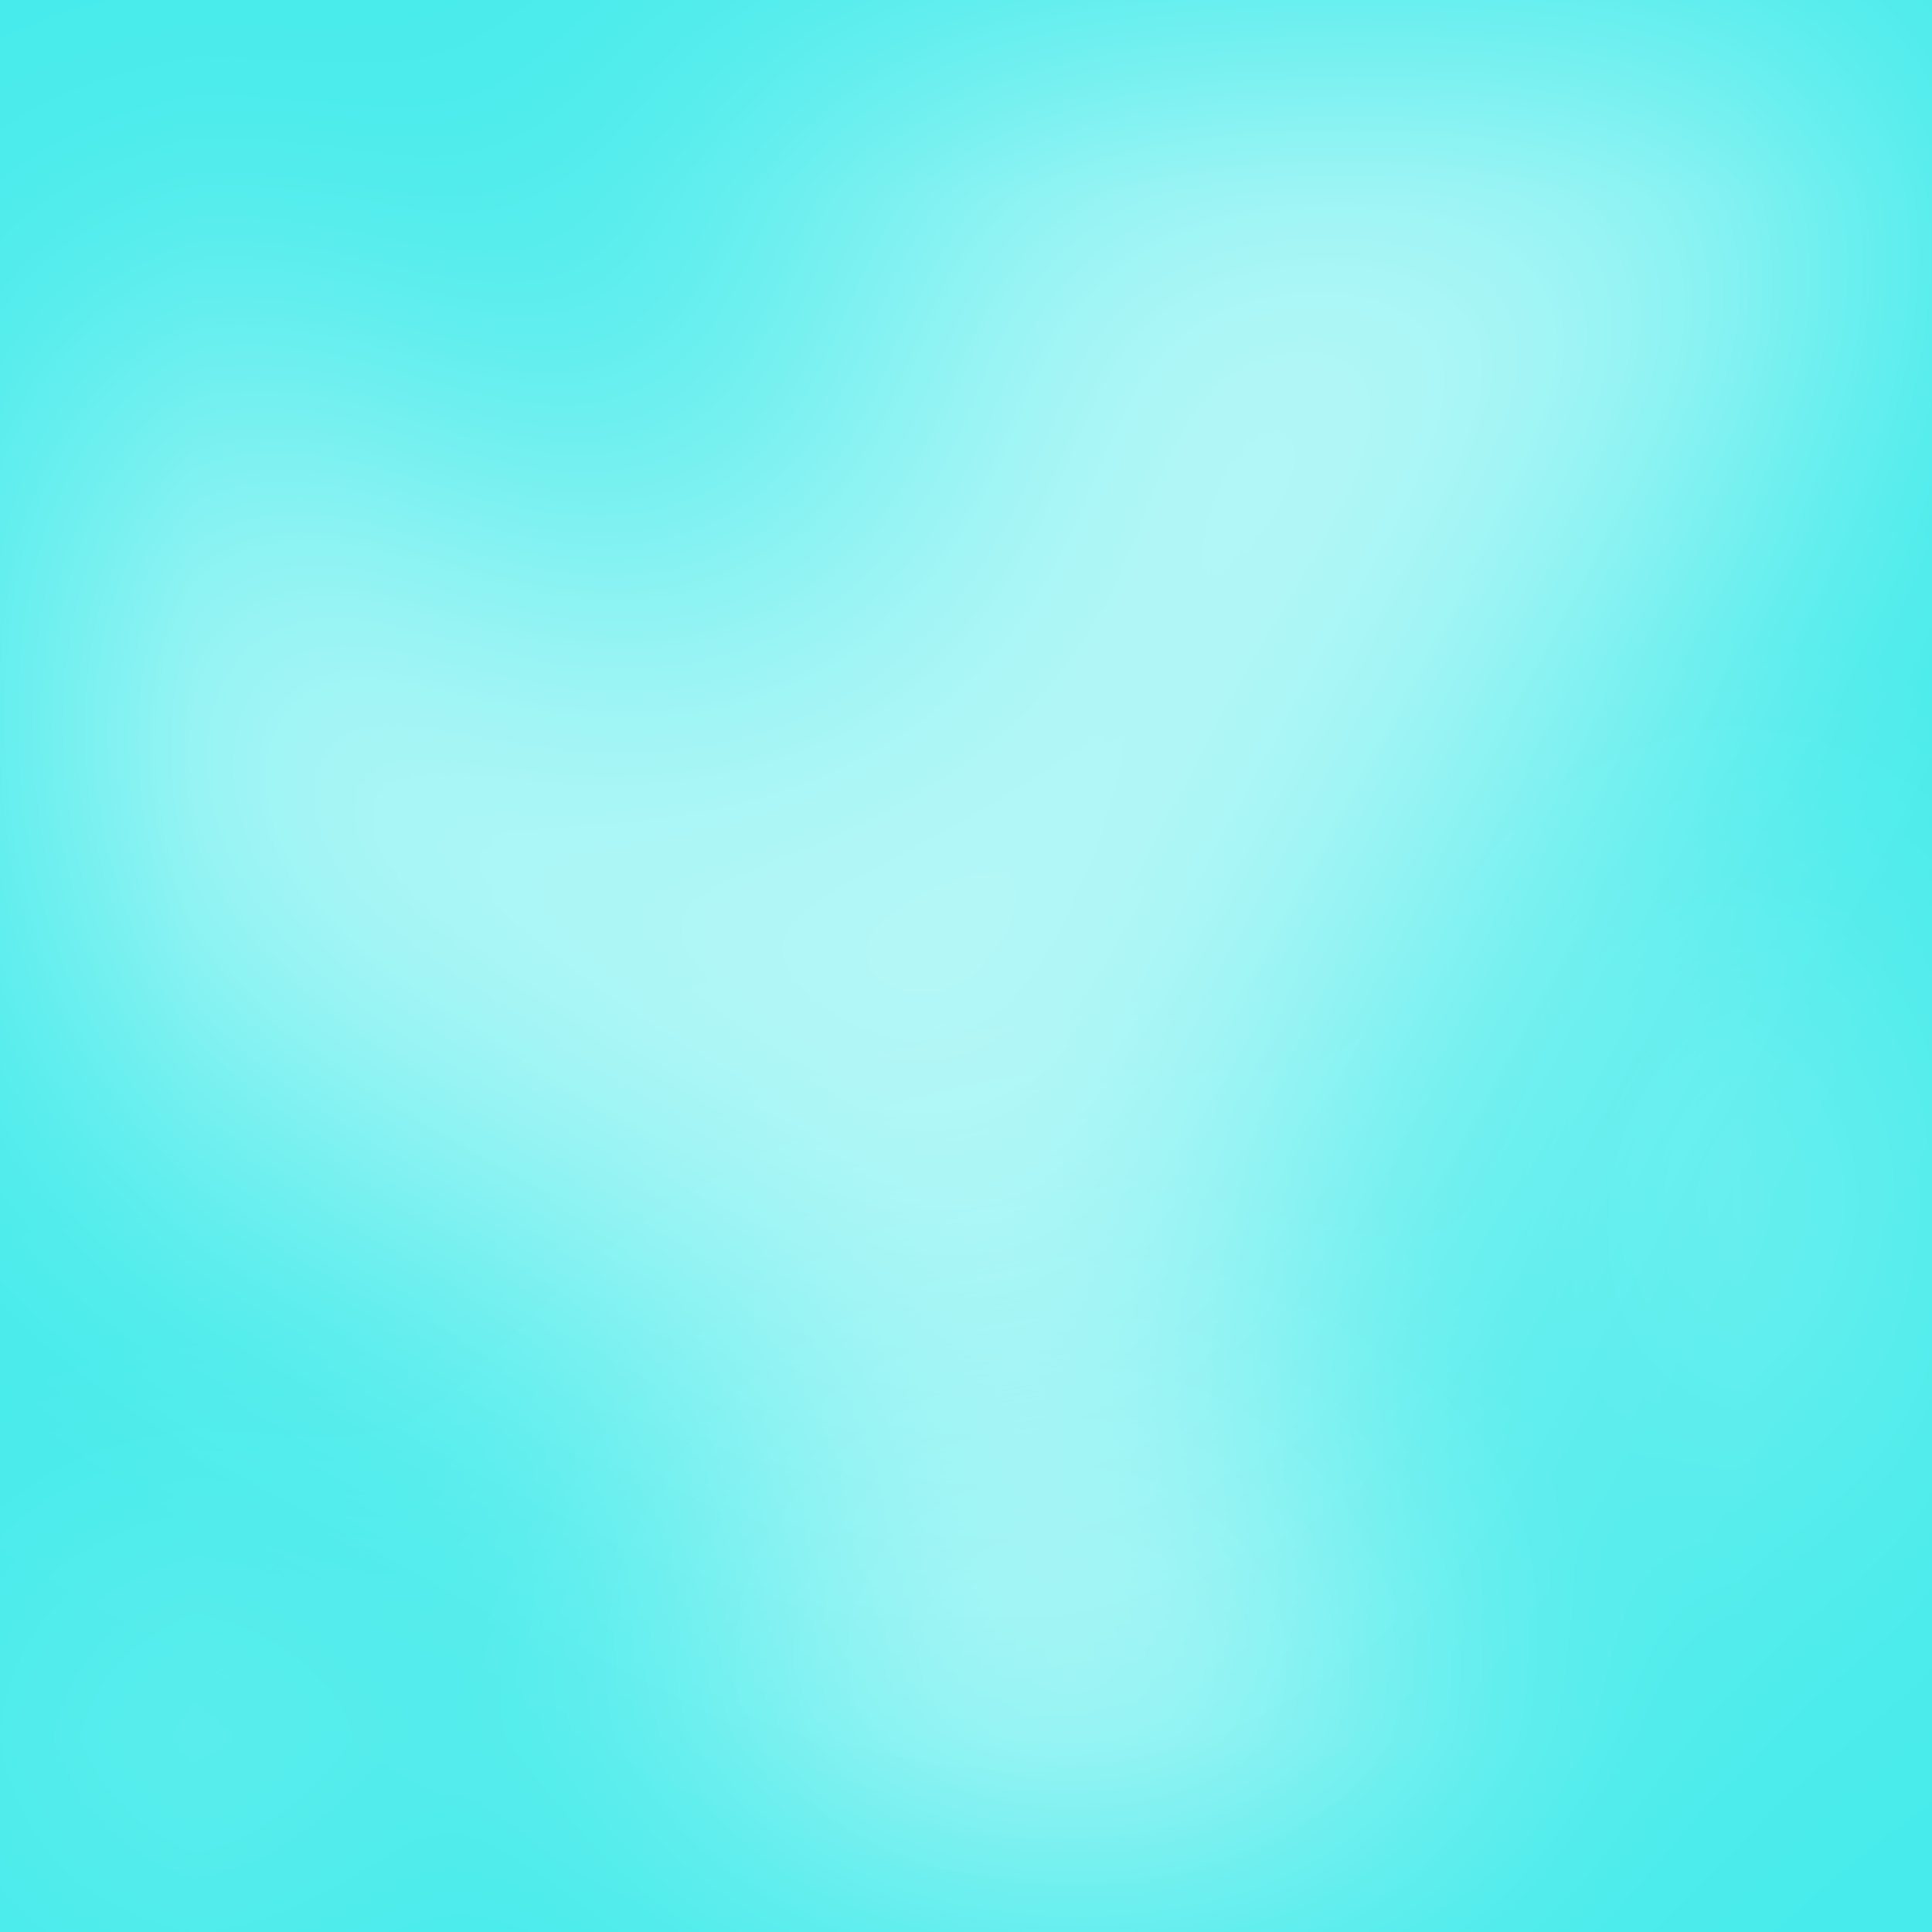
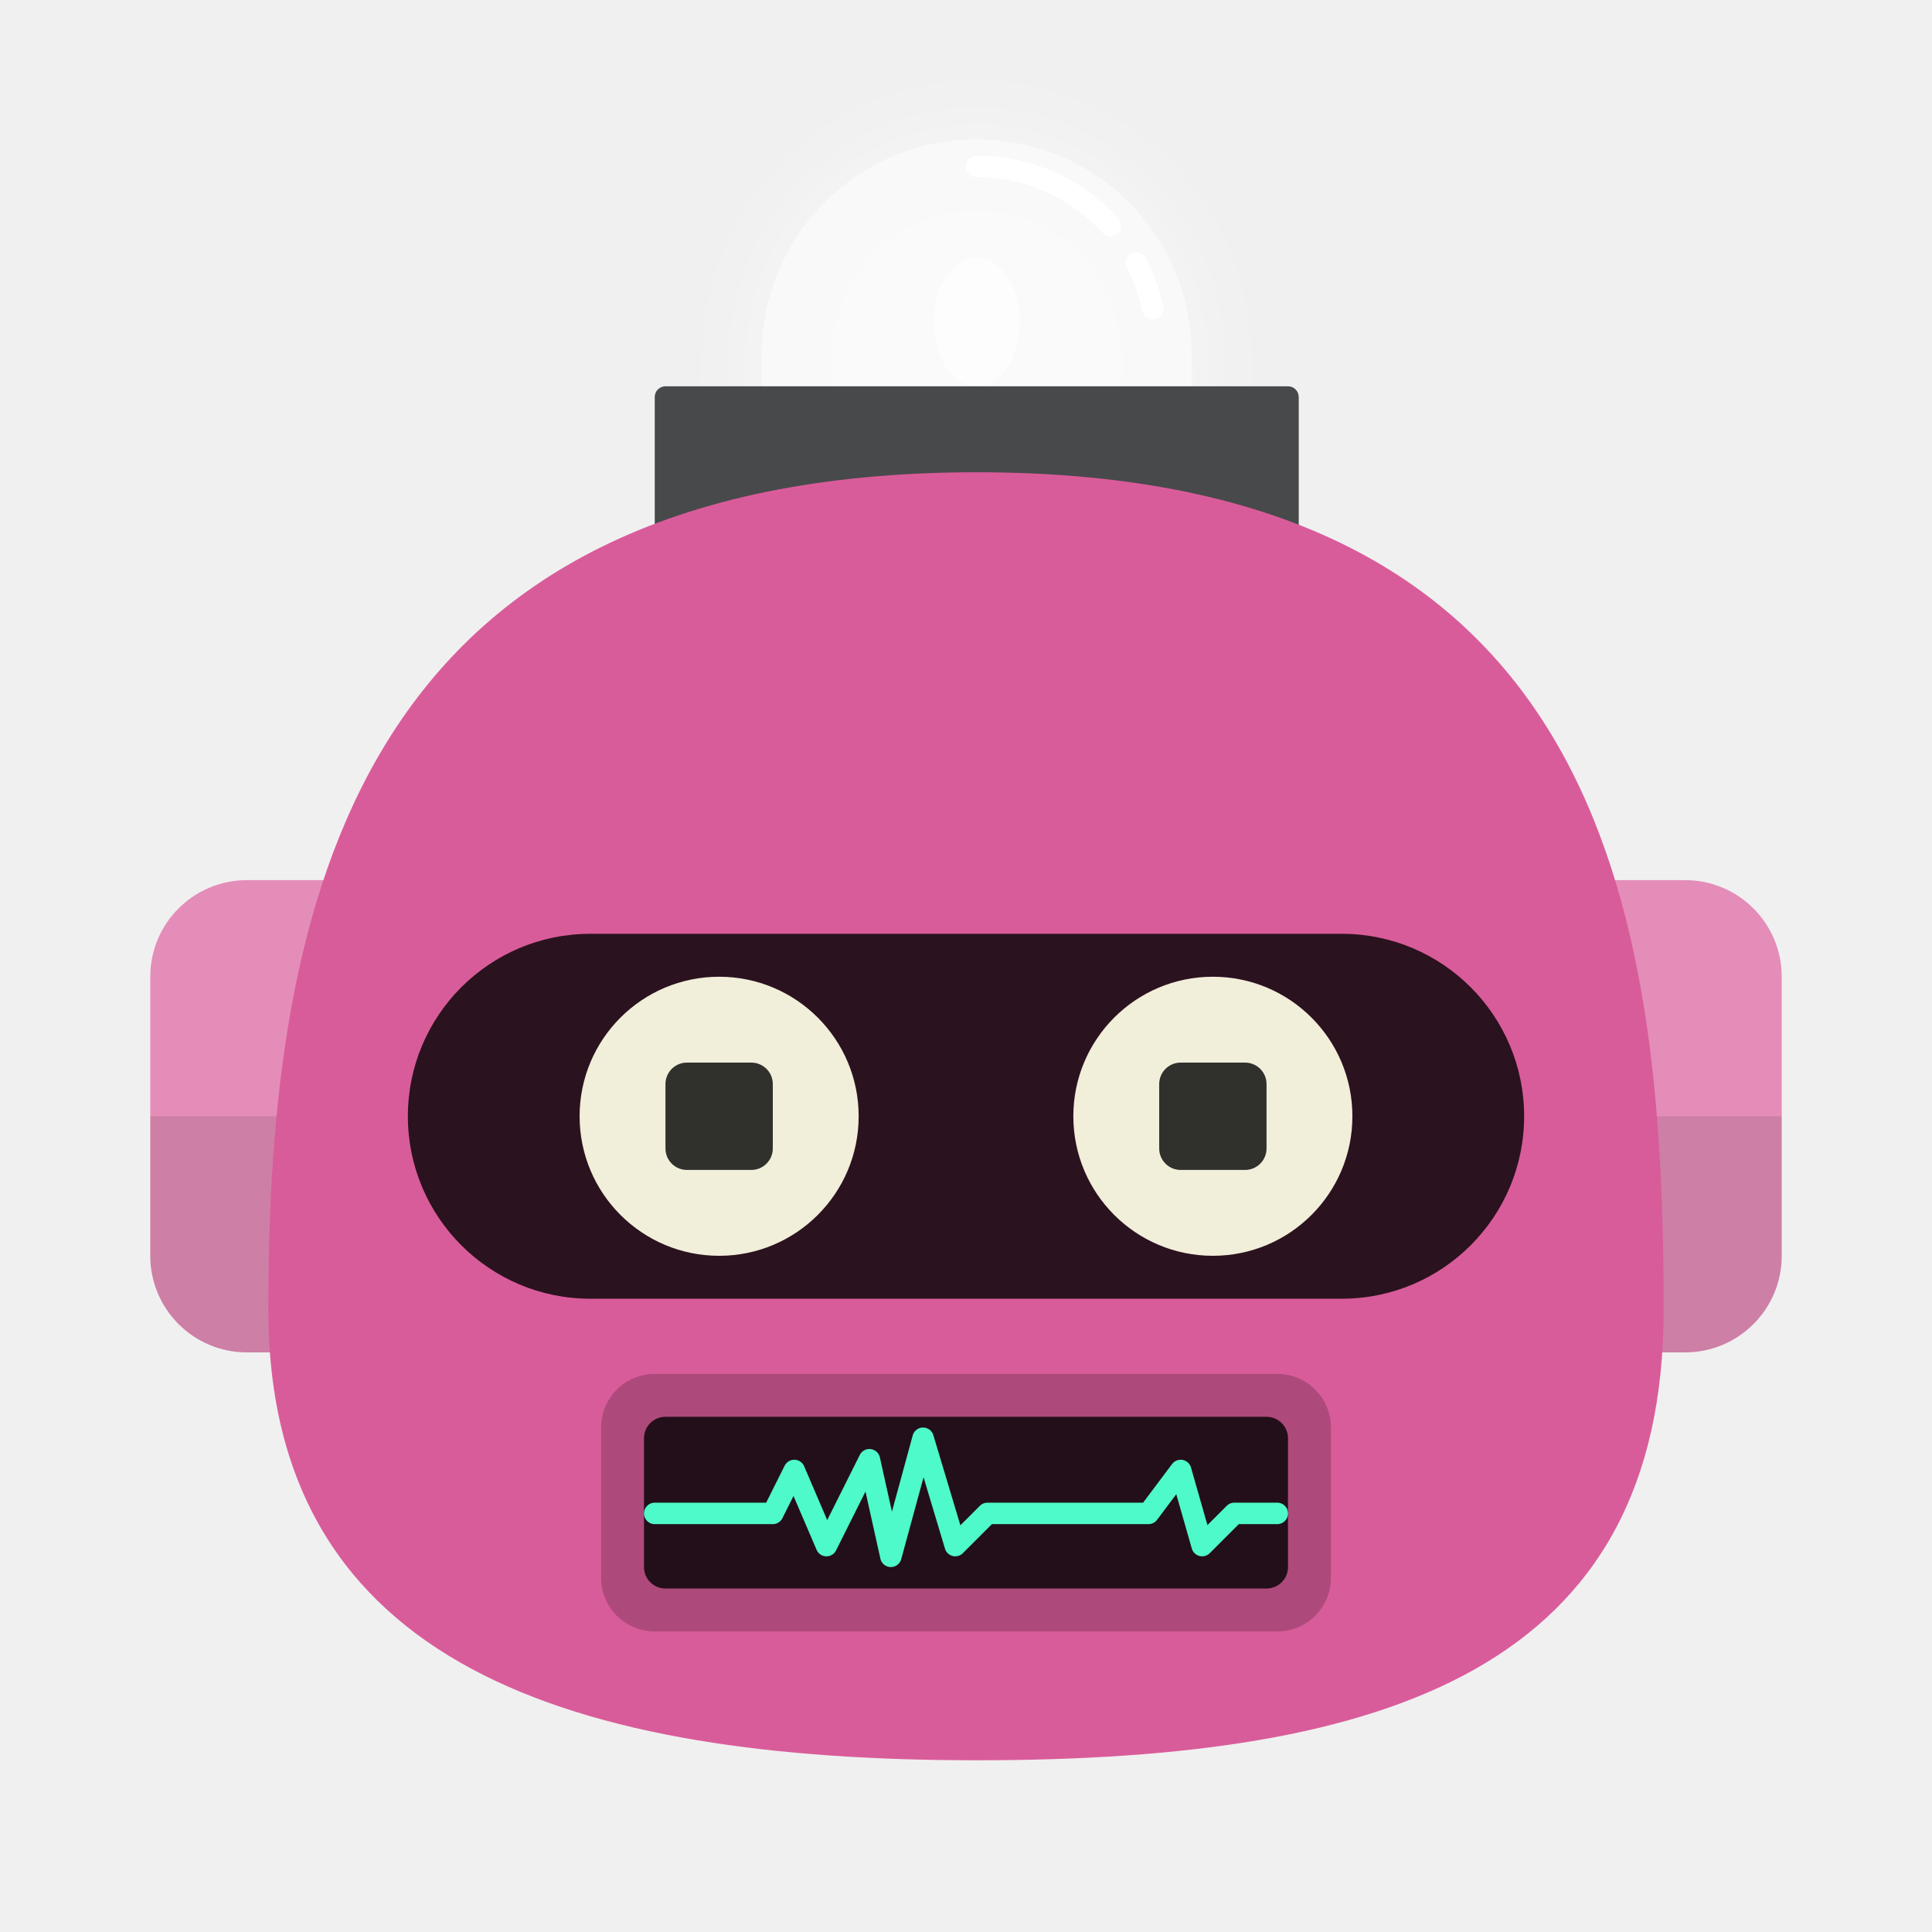
- <svg xmlns="http://www.w3.org/2000/svg" viewBox="0 0 100 100" fill="none" shape-rendering="auto" aria-hidden="true">
+ <svg xmlns="http://www.w3.org/2000/svg" viewBox="0 0 180 180" fill="none" shape-rendering="auto" aria-hidden="true">
  <defs>
-     <g id="shape-e-33b55699">
-       <path d="M22.2 147.4V1.9H127v31.9H61.7v25h59.9v31.8h-60v25h65.1v31.8z" fill="white" />
+     <g id="sides-square-d591a2b5">
+       <mask id="sidesSquare-a" style="mask-type:luminance">
+         <rect x="8" y="16" width="36" height="44" rx="9" fill="white" />
+         <rect x="124" y="16" width="36" height="44" rx="9" fill="white" />
+       </mask>
+       <g mask="url(#sidesSquare-a)">
+         <path d="M-6 0h180v76H-6z" fill="#d95c9a" />
+         <path d="M-6 0h180v76H-6z" fill="white" fill-opacity=".3" />
+         <path fill="black" fill-opacity=".1" d="M-6 38h180v38H-6z" />
+       </g>
    </g>
-     <filter id="dicebearGlass-a" x="-57" y="-56.4" width="214" height="213.4" filterUnits="userSpaceOnUse" color-interpolation-filters="sRGB">
+     <filter id="topGlowingBulb02-a" x="14" y="5.59" width="56" height="47" filterUnits="userSpaceOnUse" color-interpolation-filters="sRGB">
      <feFlood flood-opacity="0" result="r0" />
-       <feBlend in="SourceGraphic" in2="r0" result="r1" />
-       <feGaussianBlur stdDeviation="16" result="r2" />
+       <feColorMatrix in="SourceAlpha" values="0 0 0 0 0 0 0 0 0 0 0 0 0 0 0 0 0 0 127 0" result="r1" />
+       <feOffset />
+       <feGaussianBlur stdDeviation="4" />
+       <feColorMatrix values="0 0 0 0 1 0 0 0 0 1 0 0 0 0 1 0 0 0 0.5 0" />
+       <feBlend in2="r0" result="r2" />
+       <feBlend in="SourceGraphic" in2="r2" result="r3" />
+       <feColorMatrix in="SourceAlpha" values="0 0 0 0 0 0 0 0 0 0 0 0 0 0 0 0 0 0 127 0" result="r1" />
+       <feOffset />
+       <feGaussianBlur stdDeviation="2" />
+       <feComposite in2="r1" operator="arithmetic" k2="-1" k3="1" />
+       <feColorMatrix values="0 0 0 0 1 0 0 0 0 1 0 0 0 0 1 0 0 0 0.5 0" />
+       <feBlend in2="r3" result="r4" />
    </filter>
-     <filter id="dicebearGlass-b" x="-57" y="-56.4" width="214" height="213.4" filterUnits="userSpaceOnUse" color-interpolation-filters="sRGB">
-       <feFlood flood-opacity="0" result="r0" />
-       <feBlend in="SourceGraphic" in2="r0" result="r1" />
-       <feGaussianBlur stdDeviation="16" result="r2" />
-     </filter>
-     <g id="animation-none-33b55699" />
-     <clipPath id="clip-33b55699">
-       <rect width="100" height="100" rx="0" ry="0" />
+     <g id="top-glowingBulb02-d591a2b5">
+       <g filter="url(#topGlowingBulb02-a)">
+         <path fill-rule="evenodd" clip-rule="evenodd" d="M22 33.6a20 20 0 1 1 40 0v11H22z" fill="white" fill-opacity=".3" />
+       </g>
+       <ellipse cx="42" cy="30.59" rx="4" ry="6" fill="white" fill-opacity=".6" />
+       <path d="M42 16.1c4.93 0 9.37 2.12 12.44 5.51m2.43 3.5q1.05 1.98 1.53 4.23" stroke="white" stroke-width="2" stroke-linecap="round" />
+       <rect x="12" y="36.59" width="60" height="16" rx="1" fill="#48494B" />
+     </g>
+     <g id="head-round01-d591a2b5">
+       <mask id="headRound01-a" style="mask-type:luminance">
+         <path fill-rule="evenodd" clip-rule="evenodd" d="M66 0c58.35 0 64 40.69 64 78 0 33.32-25.47 42-64 42-37.46 0-66-8.69-66-42C0 40.69 7.65 0 66 0" fill="white" />
+       </mask>
+       <g mask="url(#headRound01-a)">
+         <path d="M-4-2h138v124H-4z" fill="#d95c9a" />
+       </g>
+     </g>
+     <g id="mouth-diagram-d591a2b5">
+       <rect width="68" height="24" rx="5" fill="black" fill-opacity=".2" />
+       <rect x="4" y="4" width="60" height="16" rx="2" fill="black" fill-opacity=".8" />
+       <path d="M5 13h11l2-4 3 7 4-8 2 9 3-11 3 10 3-3h15l3-4 2 7 3-3h4" stroke="#4EFAC9" stroke-width="2" stroke-linecap="round" stroke-linejoin="round" />
+     </g>
+     <g id="eyes-roundFrame02-d591a2b5">
+       <rect y="11" width="104" height="34" rx="17" fill="black" fill-opacity=".8" />
+       <circle cx="29" cy="28" r="13" fill="#F1EEDA" />
+       <circle cx="75" cy="28" r="13" fill="#F1EEDA" />
+       <rect x="24" y="23" width="10" height="10" rx="2" fill="black" fill-opacity=".8" />
+       <rect x="70" y="23" width="10" height="10" rx="2" fill="black" fill-opacity=".8" />
+     </g>
+     <clipPath id="clip-d591a2b5">
+       <rect width="180" height="180" rx="0" ry="0" />
    </clipPath>
  </defs>
-   <g clip-path="url(#clip-33b55699)">
-     <rect width="100" height="100" fill="#47ebeb" />
-     <g style="mix-blend-mode:screen" opacity=".6" filter="url(#dicebearGlass-a)">
-       <g class="dbgl-p2">
-         <use transform="translate(-25 -24.4) translate(16.731, 67.01262) rotate(-112.1681, 75, 74.7)" href="#shape-e-33b55699" />
-       </g>
-     </g>
-     <g style="mix-blend-mode:screen" opacity=".6" filter="url(#dicebearGlass-b)">
-       <g class="dbgl-p1">
-         <use transform="translate(-25 -24.4) translate(-3.78105, -58.20056) rotate(-151.1388, 75, 74.7)" href="#shape-e-33b55699" />
-       </g>
-     </g>
-     <use href="#animation-none-33b55699" />
+   <g clip-path="url(#clip-d591a2b5)">
+     <use transform="translate(6 66)" href="#sides-square-d591a2b5" />
+     <use transform="translate(49 -.6)" href="#top-glowingBulb02-d591a2b5" />
+     <use transform="translate(25 44)" href="#head-round01-d591a2b5" />
+     <use transform="translate(56 128)" href="#mouth-diagram-d591a2b5" />
+     <use transform="translate(38 76)" href="#eyes-roundFrame02-d591a2b5" />
  </g>
</svg>
